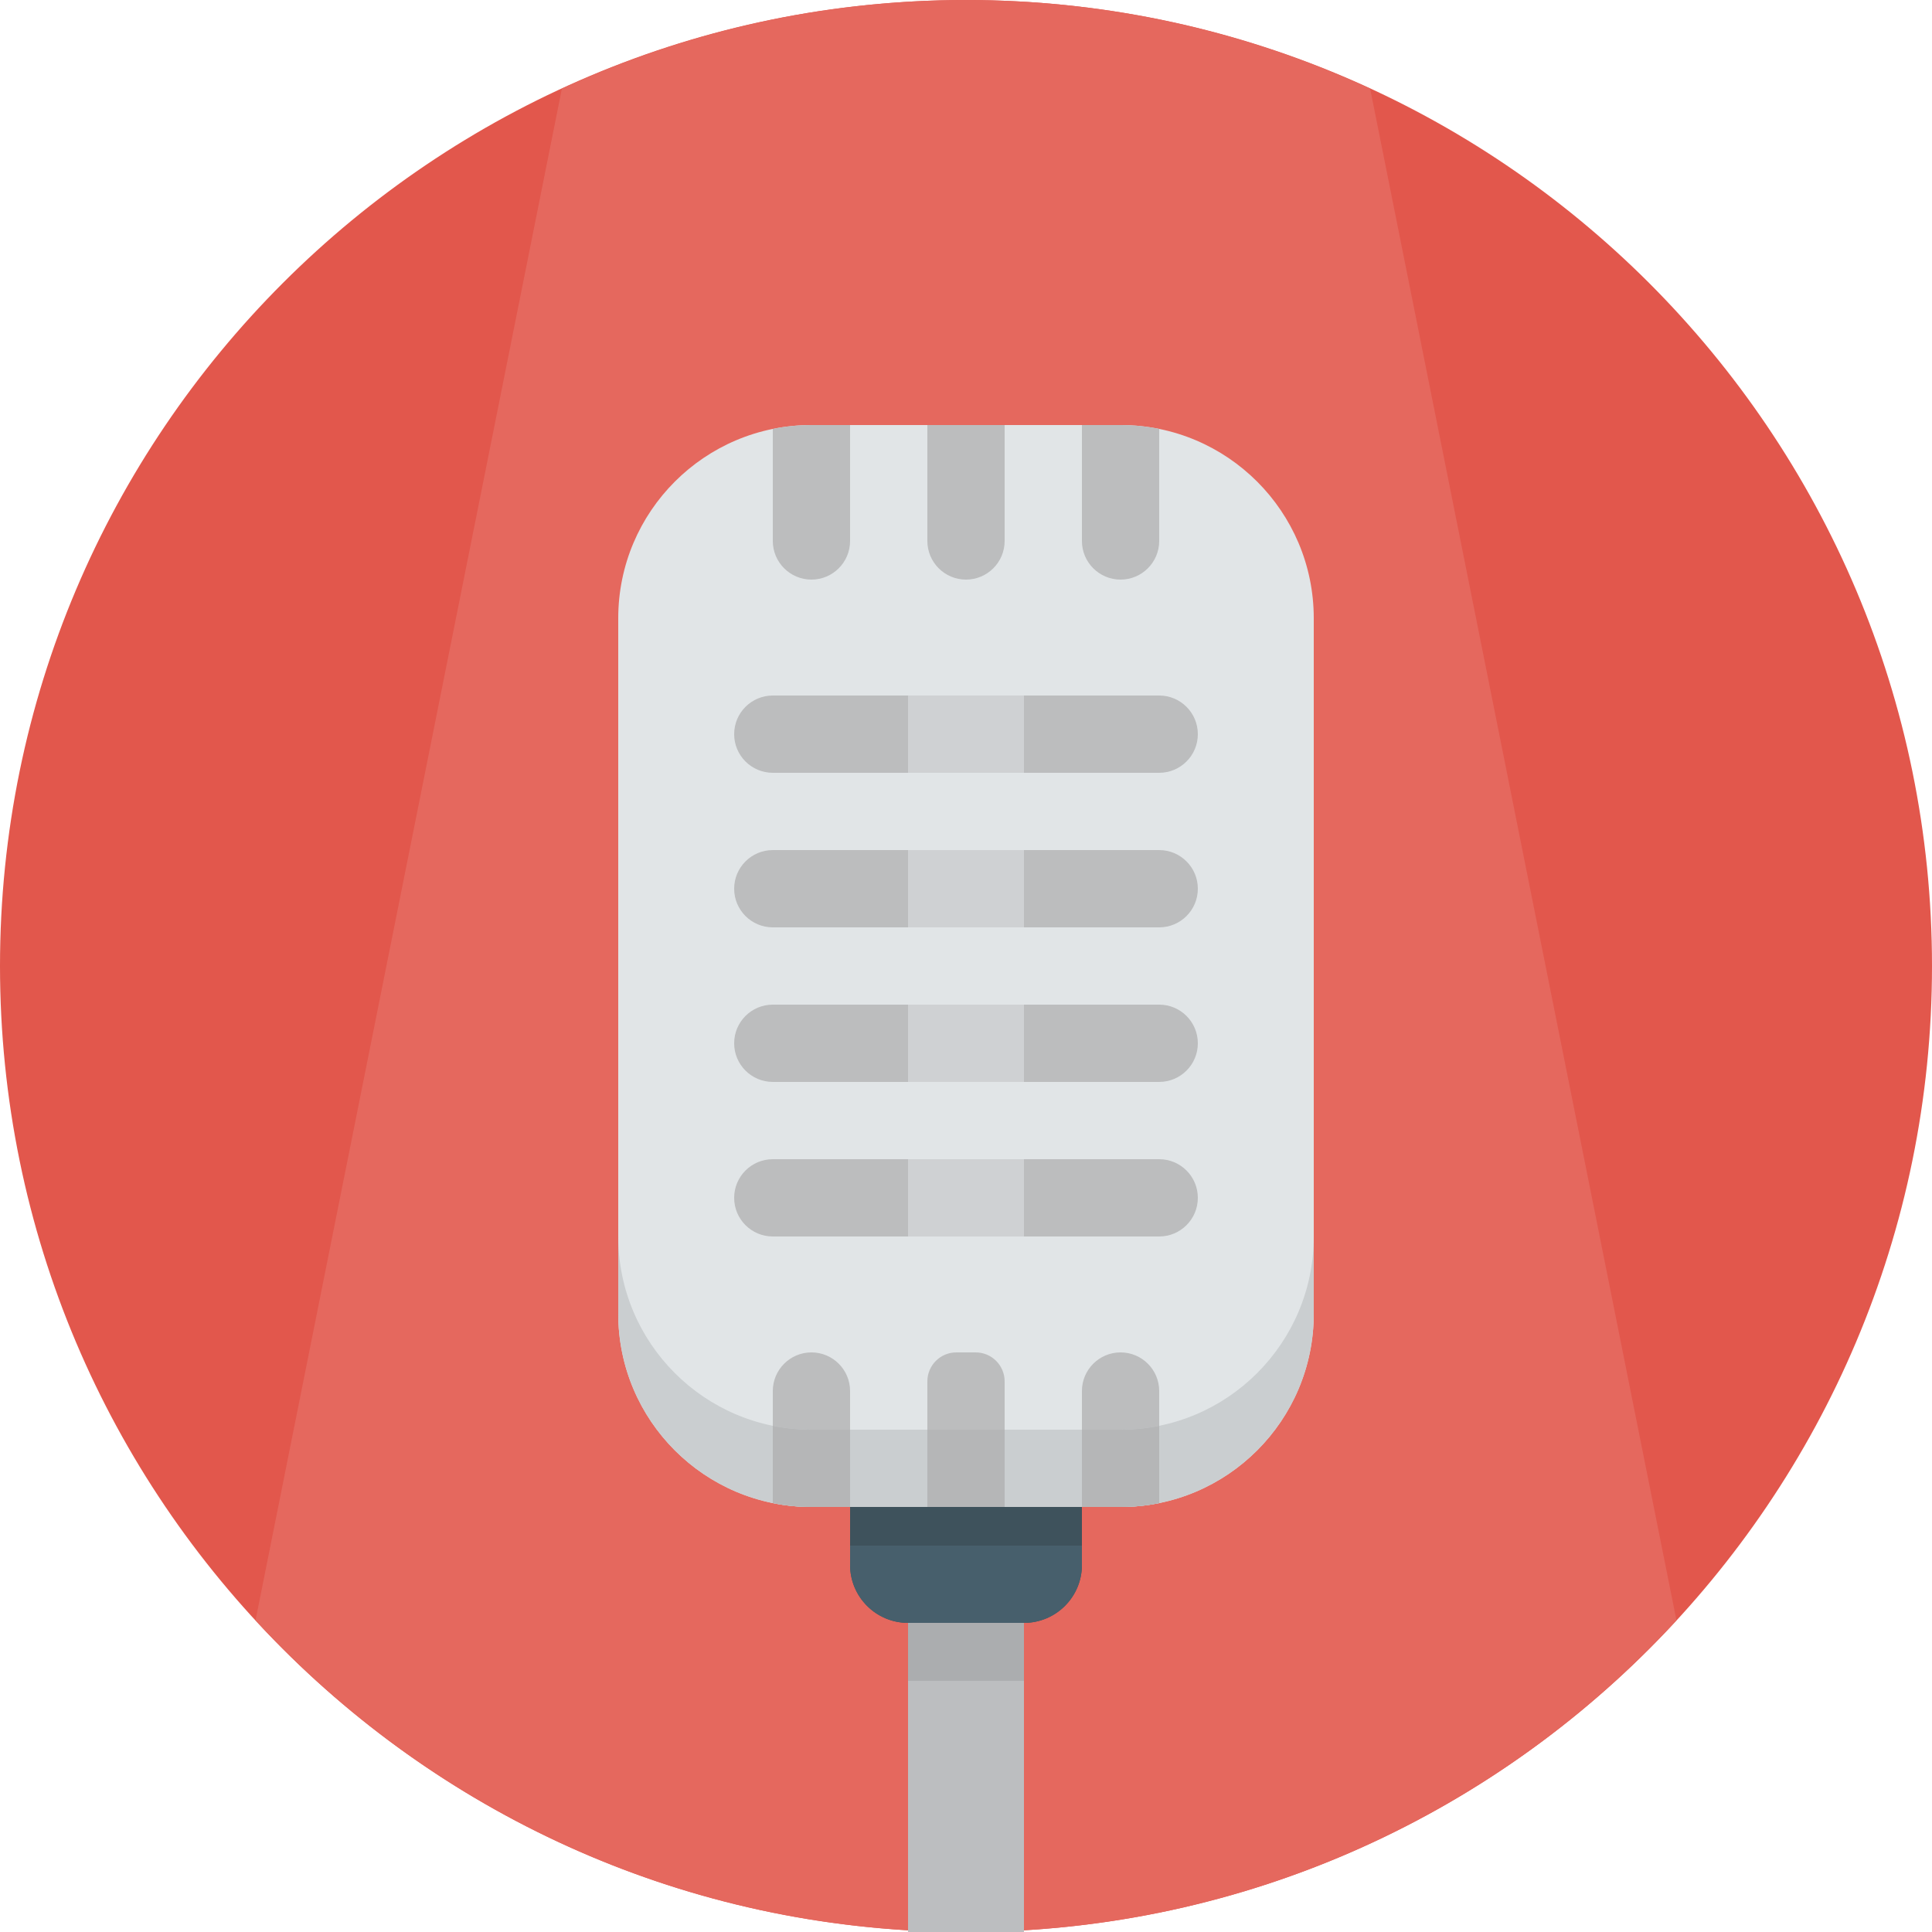
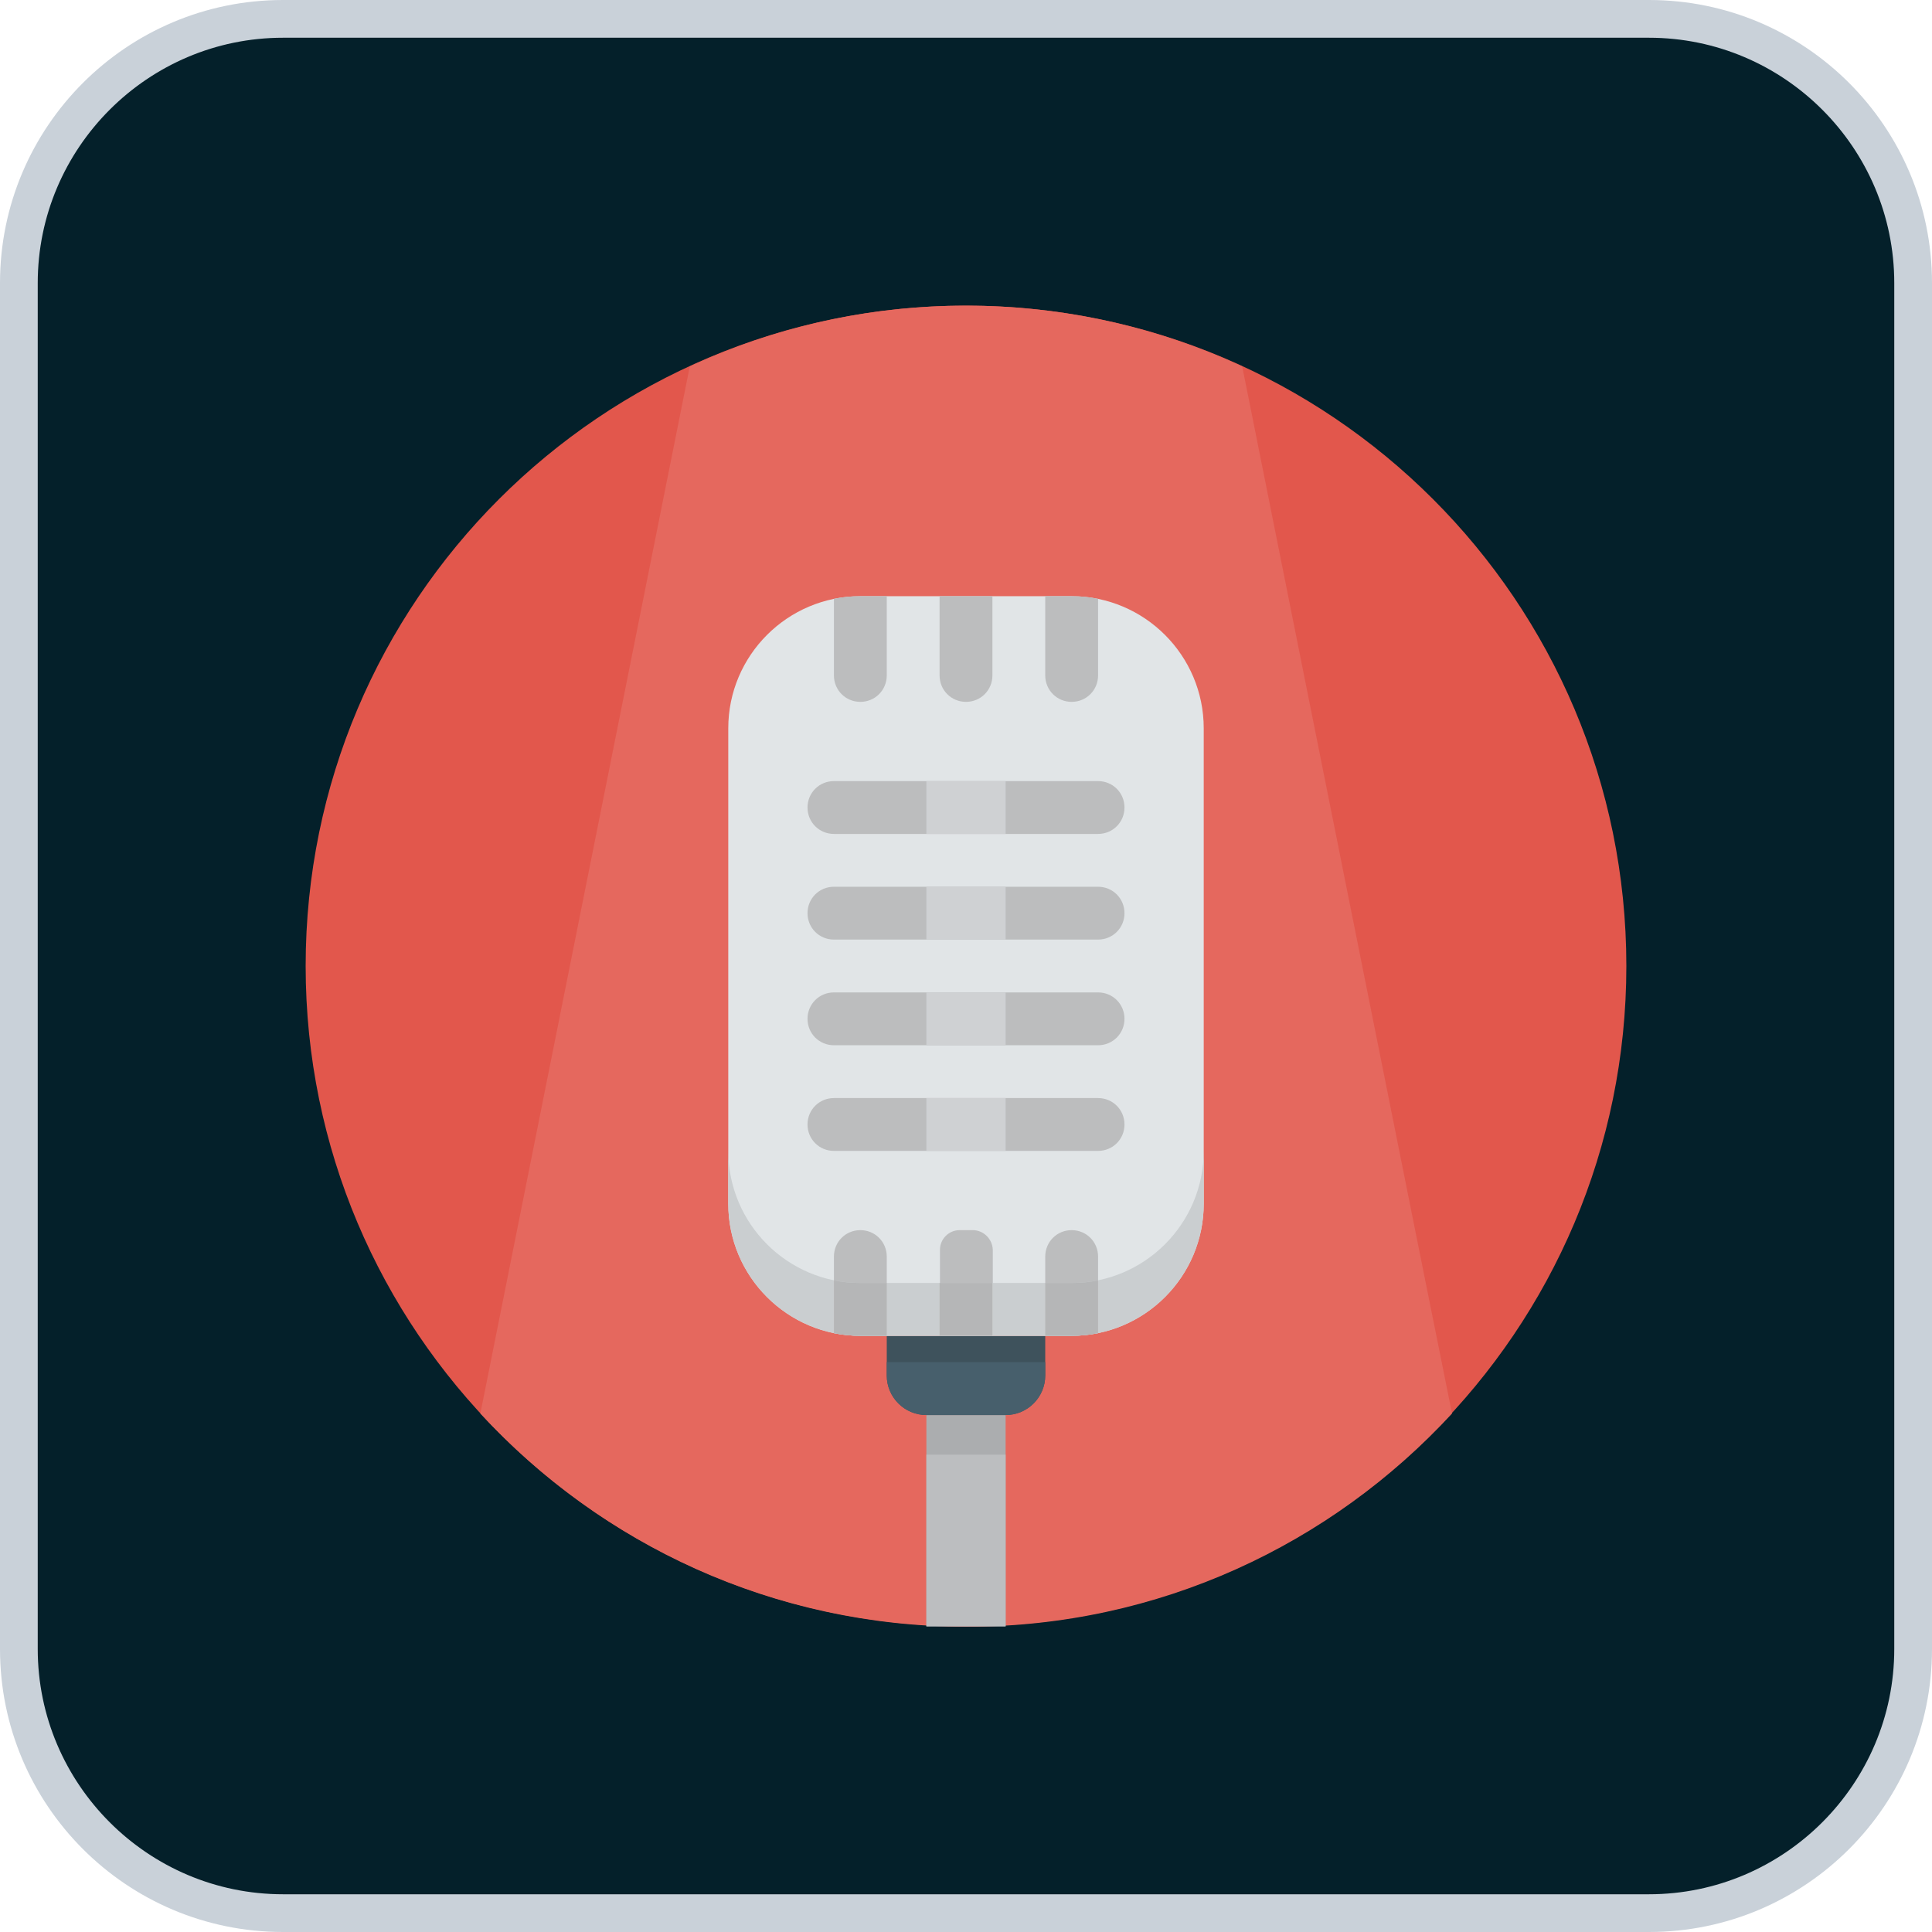
- <svg xmlns="http://www.w3.org/2000/svg" width="100px" height="100px" viewBox="0 0 100 100">
-   <path fill="#E2574C" d="M50 .001c-27.614 0-50 22.385-50 50 0 27.614 22.386 50 50 50s50-22.386 50-50c0-27.615-22.386-50-50-50z" />
-   <path fill="#E5685E" d="M70.918 4.588c-6.366-2.937-13.447-4.587-20.918-4.587s-14.552 1.65-20.917 4.587l-15.857 79.281c9.129 9.906 22.205 16.12 36.735 16.131h.077c14.531-.011 27.607-6.225 36.735-16.131l-15.855-79.281z" />
-   <path fill="#ABADAF" d="M47 84h6v16h-6v-16z" />
-   <path fill="#3E525C" d="M56 78v3c0 1.657-1.343 3-3 3h-6c-1.656 0-3-1.343-3-3v-3h12z" />
-   <path fill="#E1E5E7" d="M42 22h16c5.522 0 10 4.478 10 10v36c0 5.523-4.478 10-10 10h-16c-5.523 0-10-4.477-10-10v-36c0-5.522 4.477-10 10-10z" />
-   <g fill="#BCBDBE">
-     <path d="M60 52h-20c-1.104 0-2 .896-2 2s.896 2 2 2h20c1.104 0 2-.896 2-2s-.896-2-2-2zM60 36h-20c-1.104 0-2 .896-2 2s.896 2 2 2h20c1.104 0 2-.896 2-2s-.896-2-2-2zM58 30c1.104 0 2-.896 2-2v-5.799c-.646-.131-1.315-.201-2-.201h-2v6c0 1.104.896 2 2 2zM60 64c1.104 0 2-.896 2-2s-.896-2-2-2h-20c-1.104 0-2 .896-2 2s.896 2 2 2h20zM60 44h-20c-1.104 0-2 .896-2 2s.896 2 2 2h20c1.104 0 2-.896 2-2s-.896-2-2-2zM60 72c0-1.104-.896-2-2-2s-2 .896-2 2v6h2c.685 0 1.354-.069 2-.201v-5.799zM50 30c1.104 0 2-.896 2-2v-6h-4v6c0 1.104.896 2 2 2zM50.5 70h-1c-.828 0-1.5.672-1.5 1.5v6.5h4v-6.5c0-.828-.672-1.5-1.5-1.5zM42 70c-1.104 0-2 .896-2 2v5.799c.646.132 1.315.201 2 .201h2v-6c0-1.104-.896-2-2-2zM40 28c0 1.104.896 2 2 2s2-.896 2-2v-6h-2c-.685 0-1.354.069-2 .201v5.799z" />
+ <svg xmlns="http://www.w3.org/2000/svg" version="1.1" id="Capa_1" x="0px" y="0px" viewBox="0 0 512 512" style="enable-background:new 0 0 512 512;" xml:space="preserve">
+   <style type="text/css">
+ 	.st0{fill:#04202A;}
+ 	.st1{fill:#C9D1D9;}
+ 	.st2{fill:#E2574C;}
+ 	.st3{fill:#E5685E;}
+ 	.st4{fill:#ABADAF;}
+ 	.st5{fill:#3E525C;}
+ 	.st6{fill:#E1E5E7;}
+ 	.st7{fill:#BCBDBE;}
+ 	.st8{fill:#CFD1D3;}
+ 	.st9{fill:#CACED0;}
+ 	.st10{fill:#B5B6B7;}
+ 	.st11{fill:#BCBEC0;}
+ 	.st12{fill:#475F6C;}
+ </style>
+   <g>
+     <path class="st0" d="M75,507c-38.6,0-70-31.4-70-70V75C5,36.4,36.4,5,75,5h362c38.6,0,70,31.4,70,70v362c0,38.6-31.4,70-70,70H75z" />
+     <path class="st1" d="M437,10c35.8,0,65,29.2,65,65v362c0,35.8-29.2,65-65,65H75c-35.8,0-65-29.2-65-65V75c0-35.8,29.2-65,65-65H437    M437,0H75C33.6,0,0,33.6,0,75v362c0,41.4,33.6,75,75,75h362c41.4,0,75-33.6,75-75V75C512,33.6,478.4,0,437,0L437,0z" />
  </g>
-   <path fill="#CFD1D3" d="M47 36h6v4h-6zM47 44h6v4h-6zM47 52h6v4h-6zM47 60h6v4h-6z" />
-   <path fill="#CACED0" d="M58 74h-16c-5.523 0-10-4.477-10-10v4c0 5.523 4.477 10 10 10h16c5.522 0 10-4.477 10-10v-4c0 5.523-4.478 10-10 10z" />
-   <path fill="#B5B6B7" d="M42 74c-.685 0-1.354-.069-2-.201v4c.323.065.651.116.985.15.333.033.672.051 1.015.051h2v-4h-2zM48 74h4v4h-4zM60 77.799v-4c-.646.132-1.315.201-2 .201h-2v4h2c.343 0 .682-.018 1.015-.051.334-.034.662-.085.985-.15z" />
-   <path fill="#BCBEC0" d="M47 87h6v13h-6v-13z" />
-   <path fill="#475F6C" d="M56 80v1c0 1.657-1.343 3-3 3h-6c-1.656 0-3-1.343-3-3v-1h12z" />
+   <path class="st2" d="M256,81c-96.6,0-175,78.3-175,175c0,96.6,78.4,175,175,175s175-78.4,175-175C431,159.3,352.6,81,256,81z" />
+   <path class="st3" d="M329.2,97.1C306.9,86.8,282.1,81,256,81s-50.9,5.8-73.2,16.1l-55.5,277.5c32,34.7,77.7,56.4,128.6,56.5h0.3  c50.9,0,96.6-21.8,128.6-56.5C384.7,374.5,329.2,97.1,329.2,97.1z" />
+   <path class="st4" d="M245.5,375h21v56h-21V375z" />
+   <path class="st5" d="M277,354v10.5c0,5.8-4.7,10.5-10.5,10.5h-21c-5.8,0-10.5-4.7-10.5-10.5V354H277z" />
+   <path class="st6" d="M228,158h56c19.3,0,35,15.7,35,35v126c0,19.3-15.7,35-35,35h-56c-19.3,0-35-15.7-35-35V193  C193,173.7,208.7,158,228,158z" />
+   <g>
+     <path class="st7" d="M291,263h-70c-3.9,0-7,3.1-7,7s3.1,7,7,7h70c3.9,0,7-3.1,7-7S294.9,263,291,263z M291,207h-70   c-3.9,0-7,3.1-7,7s3.1,7,7,7h70c3.9,0,7-3.1,7-7S294.9,207,291,207z M284,186c3.9,0,7-3.1,7-7v-20.3c-2.3-0.5-4.6-0.7-7-0.7h-7v21   C277,182.9,280.1,186,284,186z M291,305c3.9,0,7-3.1,7-7s-3.1-7-7-7h-70c-3.9,0-7,3.1-7,7s3.1,7,7,7H291z M291,235h-70   c-3.9,0-7,3.1-7,7s3.1,7,7,7h70c3.9,0,7-3.1,7-7S294.9,235,291,235z M291,333c0-3.9-3.1-7-7-7s-7,3.1-7,7v21h7c2.4,0,4.7-0.2,7-0.7   V333z M256,186c3.9,0,7-3.1,7-7v-21h-14v21C249,182.9,252.1,186,256,186z M257.8,326h-3.5c-2.9,0-5.2,2.4-5.2,5.2V354h14v-22.8   C263,328.3,260.6,326,257.8,326z M228,326c-3.9,0-7,3.1-7,7v20.3c2.3,0.5,4.6,0.7,7,0.7h7v-21C235,329.1,231.9,326,228,326z    M221,179c0,3.9,3.1,7,7,7s7-3.1,7-7v-21h-7c-2.4,0-4.7,0.2-7,0.7V179z" />
+   </g>
+   <path class="st8" d="M245.5,207h21v14h-21V207z M245.5,235h21v14h-21V235z M245.5,263h21v14h-21V263z M245.5,291h21v14h-21V291z" />
+   <path class="st9" d="M284,340h-56c-19.3,0-35-15.7-35-35v14c0,19.3,15.7,35,35,35h56c19.3,0,35-15.7,35-35v-14  C319,324.3,303.3,340,284,340z" />
+   <path class="st10" d="M228,340c-2.4,0-4.7-0.2-7-0.7v14c1.1,0.2,2.3,0.4,3.4,0.5c1.2,0.1,2.4,0.2,3.6,0.2h7v-14  C235,340,228,340,228,340z M249,340h14v14h-14V340z M291,353.3v-14c-2.3,0.5-4.6,0.7-7,0.7h-7v14h7c1.2,0,2.4-0.1,3.6-0.2  C288.7,353.7,289.9,353.5,291,353.3z" />
+   <path class="st11" d="M245.5,385.5h21V431h-21V385.5z" />
+   <path class="st12" d="M277,361v3.5c0,5.8-4.7,10.5-10.5,10.5h-21c-5.8,0-10.5-4.7-10.5-10.5V361H277z" />
</svg>
